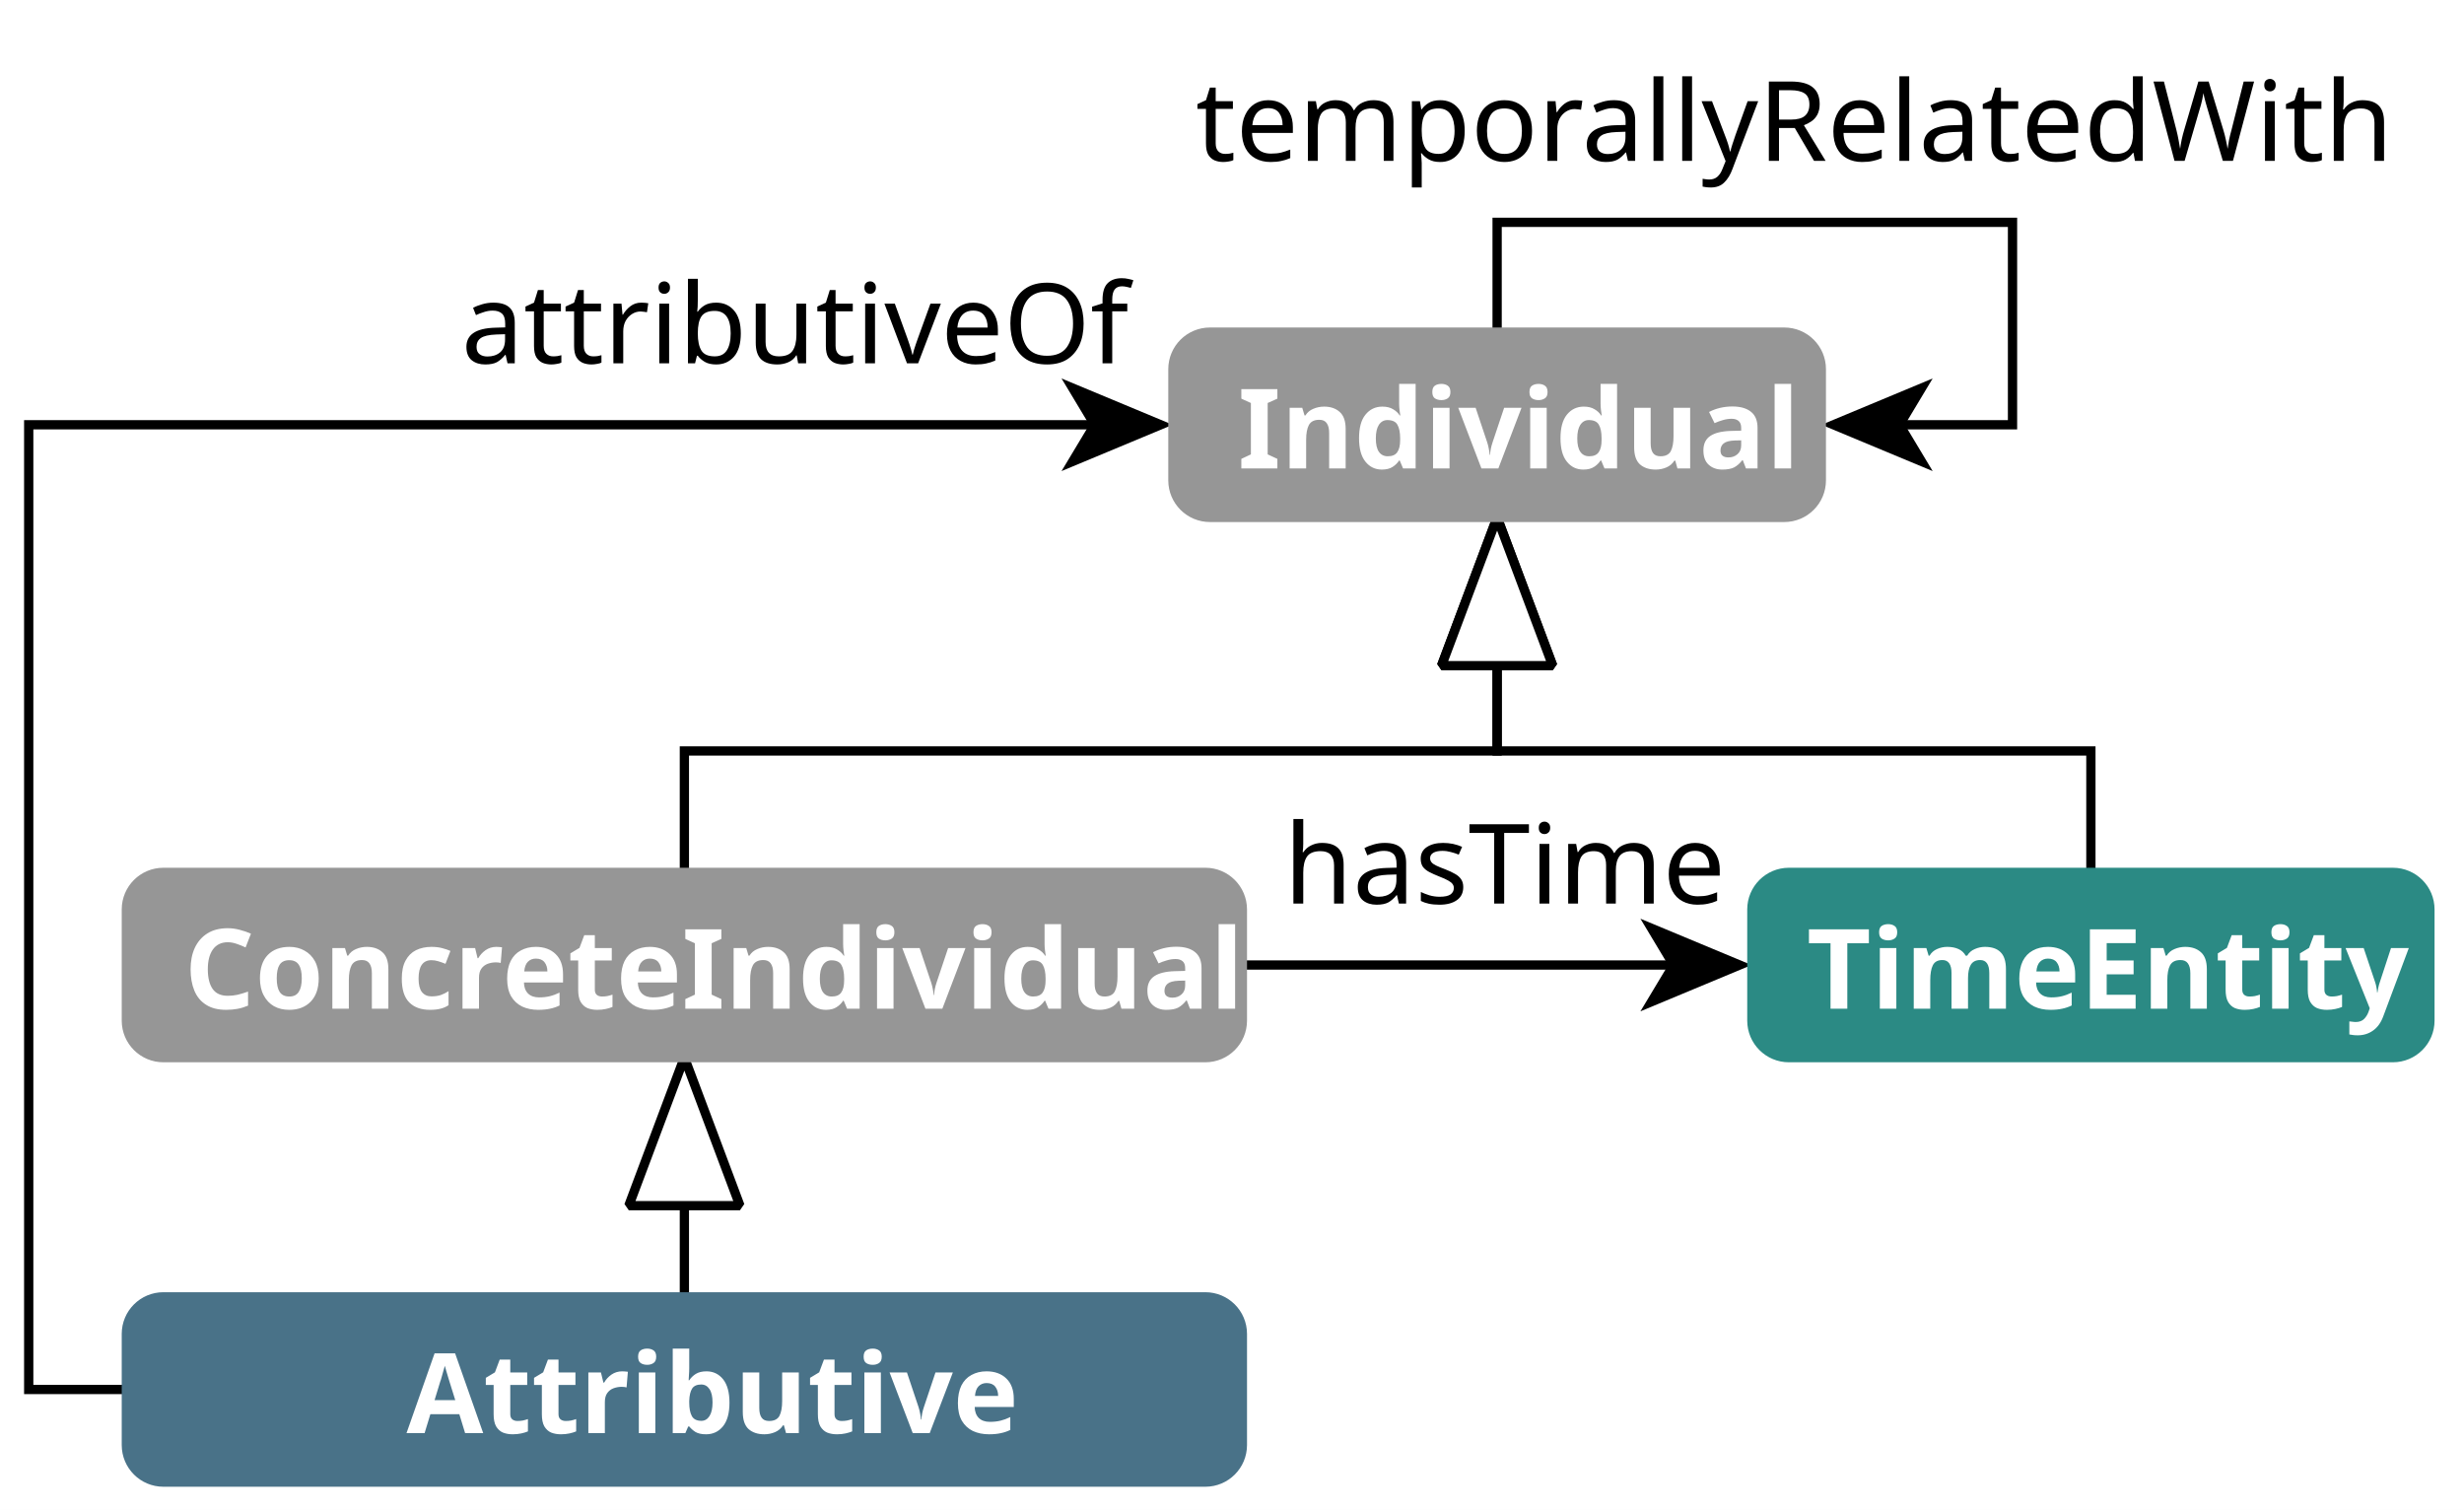
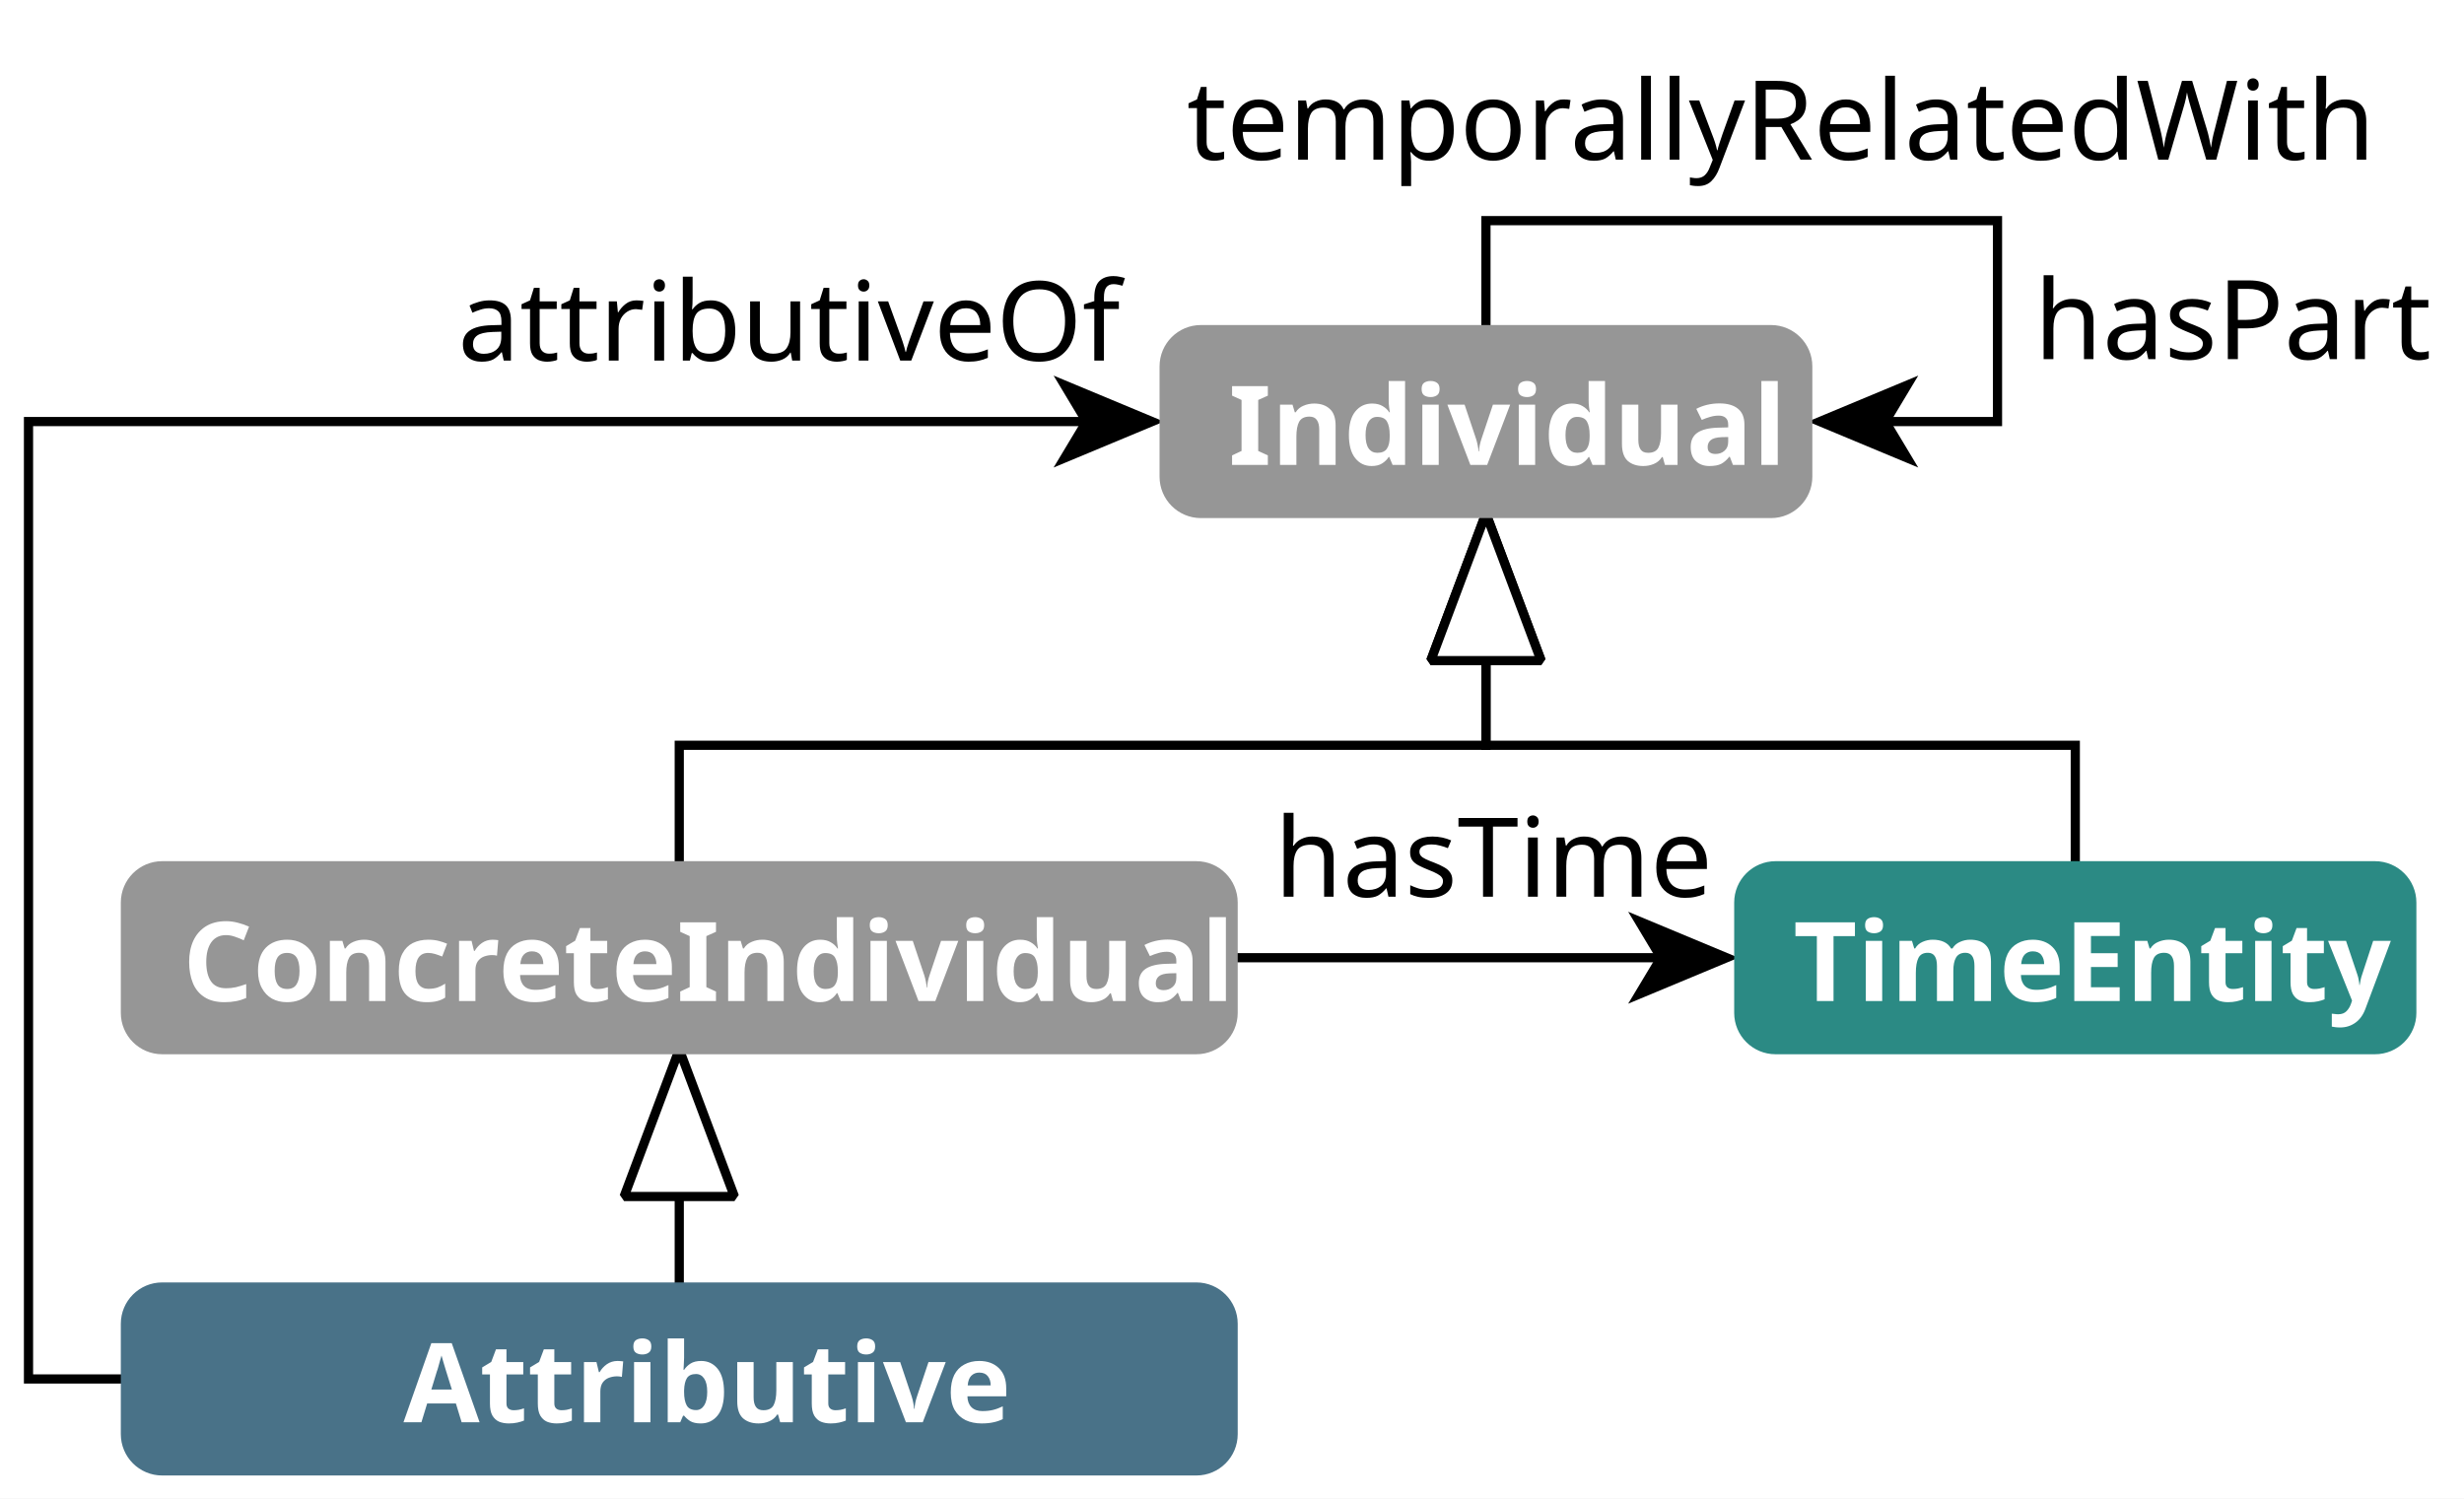
- <svg xmlns="http://www.w3.org/2000/svg" fill-opacity="1" color-rendering="auto" color-interpolation="auto" text-rendering="auto" stroke="black" stroke-linecap="square" width="532" stroke-miterlimit="10" shape-rendering="auto" stroke-opacity="1" fill="black" stroke-dasharray="none" font-weight="normal" stroke-width="1" height="326" font-family="'Dialog'" font-style="normal" stroke-linejoin="miter" font-size="12px" stroke-dashoffset="0" image-rendering="auto">
+ <svg xmlns="http://www.w3.org/2000/svg" fill-opacity="1" color-rendering="auto" color-interpolation="auto" text-rendering="auto" stroke="black" stroke-linecap="square" width="536" stroke-miterlimit="10" shape-rendering="auto" stroke-opacity="1" fill="black" stroke-dasharray="none" font-weight="normal" stroke-width="1" height="326" font-family="'Dialog'" font-style="normal" stroke-linejoin="miter" font-size="12px" stroke-dashoffset="0" image-rendering="auto">
  <defs id="genericDefs" />
  <g>
    <defs id="defs1">
      <clipPath clipPathUnits="userSpaceOnUse" id="clipPath1">
-         <path d="M0 0 L532 0 L532 326 L0 326 L0 0 Z" />
+         <path d="M0 0 L536 0 L536 326 L0 326 L0 0 Z" />
      </clipPath>
      <clipPath clipPathUnits="userSpaceOnUse" id="clipPath2">
-         <path d="M737 494 L1003 494 L1003 657 L737 657 L737 494 Z" />
+         <path d="M737 494 L1005 494 L1005 657 L737 657 L737 494 Z" />
      </clipPath>
    </defs>
    <g fill="white" text-rendering="geometricPrecision" shape-rendering="geometricPrecision" transform="scale(2,2) translate(-737,-494)" stroke="white">
-       <rect x="737" width="266" height="163" y="494" clip-path="url(#clipPath2)" stroke="none" />
+       <rect x="737" width="268" height="163" y="494" clip-path="url(#clipPath2)" stroke="none" />
    </g>
    <g text-rendering="geometricPrecision" stroke-miterlimit="1.45" shape-rendering="geometricPrecision" transform="matrix(2,0,0,2,-1474,-988)" stroke-linecap="butt">
      <path fill="none" d="M810.881 634.016 L810.881 623.15" clip-path="url(#clipPath2)" />
      <path fill="white" d="M810.881 608.15 L804.881 624.15 L816.881 624.15 Z" clip-path="url(#clipPath2)" stroke="none" />
      <path fill="none" d="M810.881 608.15 L804.881 624.15 L816.881 624.15 Z" clip-path="url(#clipPath2)" />
      <path fill="none" d="M871.12 598.174 L918.09 598.174" clip-path="url(#clipPath2)" />
      <path d="M926.09 598.174 L914.09 593.174 L917.09 598.174 L914.09 603.174 Z" clip-path="url(#clipPath2)" stroke="none" />
      <text x="875.614" xml:space="preserve" y="591.538" clip-path="url(#clipPath2)" font-family="sans-serif" stroke="none">hasTime</text>
      <path fill="none" d="M810.881 588.2 L810.881 575.067 L898.621 575.067 L898.621 564.861" clip-path="url(#clipPath2)" />
      <path fill="white" d="M898.621 549.861 L892.621 565.861 L904.621 565.861 Z" clip-path="url(#clipPath2)" stroke="none" />
      <path fill="none" d="M898.621 549.861 L892.621 565.861 L904.621 565.861 Z" clip-path="url(#clipPath2)" />
      <path fill="none" d="M962.721 588.2 L962.721 575.067 L898.621 575.067 L898.621 564.861" clip-path="url(#clipPath2)" />
      <path fill="white" d="M898.621 549.861 L892.621 565.861 L904.621 565.861 Z" clip-path="url(#clipPath2)" stroke="none" />
      <path fill="none" d="M898.621 549.861 L892.621 565.861 L904.621 565.861 Z" clip-path="url(#clipPath2)" />
      <path fill="none" d="M750.641 643.994 L740.1 643.994 L740.1 539.854 L855.596 539.854" clip-path="url(#clipPath2)" />
      <path d="M863.596 539.854 L851.596 534.854 L854.596 539.854 L851.596 544.854 Z" clip-path="url(#clipPath2)" stroke="none" />
      <text x="786.803" xml:space="preserve" y="533.217" clip-path="url(#clipPath2)" font-family="sans-serif" stroke="none">attributiveOf</text>
      <path fill="none" d="M898.621 529.823 L898.621 518 L954.26 518 L954.26 539.854 L941.64 539.854" clip-path="url(#clipPath2)" />
      <path d="M933.64 539.854 L945.64 544.854 L942.64 539.854 L945.64 534.854 Z" clip-path="url(#clipPath2)" stroke="none" />
      <text x="866.083" xml:space="preserve" y="511.363" clip-path="url(#clipPath2)" font-family="sans-serif" stroke="none">temporallyRelatedWith</text>
+       <text x="958.26" xml:space="preserve" y="533.064" clip-path="url(#clipPath2)" font-family="sans-serif" stroke="none">hasPart</text>
    </g>
    <g fill="rgb(150,150,150)" text-rendering="geometricPrecision" shape-rendering="geometricPrecision" transform="matrix(2,0,0,2,-1474,-988)" stroke="rgb(150,150,150)">
      <rect x="750.641" y="588.174" clip-path="url(#clipPath2)" width="120.48" rx="4" ry="4" height="20" stroke="none" />
    </g>
    <g stroke-linecap="butt" transform="matrix(2,0,0,2,-1474,-988)" fill="white" text-rendering="geometricPrecision" font-family="sans-serif" shape-rendering="geometricPrecision" stroke="white" font-weight="bold" stroke-miterlimit="1.45">
      <text x="756.872" xml:space="preserve" y="602.888" clip-path="url(#clipPath2)" stroke="none">ConcreteIndividual</text>
    </g>
    <g stroke-linecap="butt" transform="matrix(2,0,0,2,-1474,-988)" fill="rgb(150,150,150)" text-rendering="geometricPrecision" shape-rendering="geometricPrecision" stroke="rgb(150,150,150)" stroke-miterlimit="1.45">
      <rect x="750.641" y="588.174" clip-path="url(#clipPath2)" fill="none" width="120.48" rx="4" ry="4" height="20" />
    </g>
    <g fill="rgb(43,138,132)" text-rendering="geometricPrecision" shape-rendering="geometricPrecision" transform="matrix(2,0,0,2,-1474,-988)" stroke="rgb(43,138,132)">
      <rect x="926.121" y="588.174" clip-path="url(#clipPath2)" width="73.2" rx="4" ry="4" height="20" stroke="none" />
    </g>
    <g stroke-linecap="butt" transform="matrix(2,0,0,2,-1474,-988)" fill="white" text-rendering="geometricPrecision" font-family="sans-serif" shape-rendering="geometricPrecision" stroke="white" font-weight="bold" stroke-miterlimit="1.45">
      <text x="932.05" xml:space="preserve" y="602.888" clip-path="url(#clipPath2)" stroke="none">TimeEntity</text>
    </g>
    <g stroke-linecap="butt" transform="matrix(2,0,0,2,-1474,-988)" fill="rgb(43,138,132)" text-rendering="geometricPrecision" shape-rendering="geometricPrecision" stroke="rgb(43,138,132)" stroke-miterlimit="1.45">
      <rect x="926.121" y="588.174" clip-path="url(#clipPath2)" fill="none" width="73.2" rx="4" ry="4" height="20" />
    </g>
    <g fill="rgb(150,150,150)" text-rendering="geometricPrecision" shape-rendering="geometricPrecision" transform="matrix(2,0,0,2,-1474,-988)" stroke="rgb(150,150,150)">
      <rect x="863.621" y="529.854" clip-path="url(#clipPath2)" width="70" rx="4" ry="4" height="20" stroke="none" />
    </g>
    <g stroke-linecap="butt" transform="matrix(2,0,0,2,-1474,-988)" fill="white" text-rendering="geometricPrecision" font-family="sans-serif" shape-rendering="geometricPrecision" stroke="white" font-weight="bold" stroke-miterlimit="1.45">
      <text x="870.619" xml:space="preserve" y="544.568" clip-path="url(#clipPath2)" stroke="none">Individual</text>
    </g>
    <g stroke-linecap="butt" transform="matrix(2,0,0,2,-1474,-988)" fill="rgb(150,150,150)" text-rendering="geometricPrecision" shape-rendering="geometricPrecision" stroke="rgb(150,150,150)" stroke-miterlimit="1.45">
      <rect x="863.621" y="529.854" clip-path="url(#clipPath2)" fill="none" width="70" rx="4" ry="4" height="20" />
    </g>
    <g fill="rgb(73,114,136)" text-rendering="geometricPrecision" shape-rendering="geometricPrecision" transform="matrix(2,0,0,2,-1474,-988)" stroke="rgb(73,114,136)">
      <rect x="750.641" y="633.994" clip-path="url(#clipPath2)" width="120.48" rx="4" ry="4" height="20" stroke="none" />
    </g>
    <g stroke-linecap="butt" transform="matrix(2,0,0,2,-1474,-988)" fill="white" text-rendering="geometricPrecision" font-family="sans-serif" shape-rendering="geometricPrecision" stroke="white" font-weight="bold" stroke-miterlimit="1.45">
      <text x="780.881" xml:space="preserve" y="648.708" clip-path="url(#clipPath2)" stroke="none">Attributive</text>
    </g>
    <g stroke-linecap="butt" transform="matrix(2,0,0,2,-1474,-988)" fill="rgb(73,114,136)" text-rendering="geometricPrecision" shape-rendering="geometricPrecision" stroke="rgb(73,114,136)" stroke-miterlimit="1.45">
      <rect x="750.641" y="633.994" clip-path="url(#clipPath2)" fill="none" width="120.48" rx="4" ry="4" height="20" />
    </g>
  </g>
</svg>
